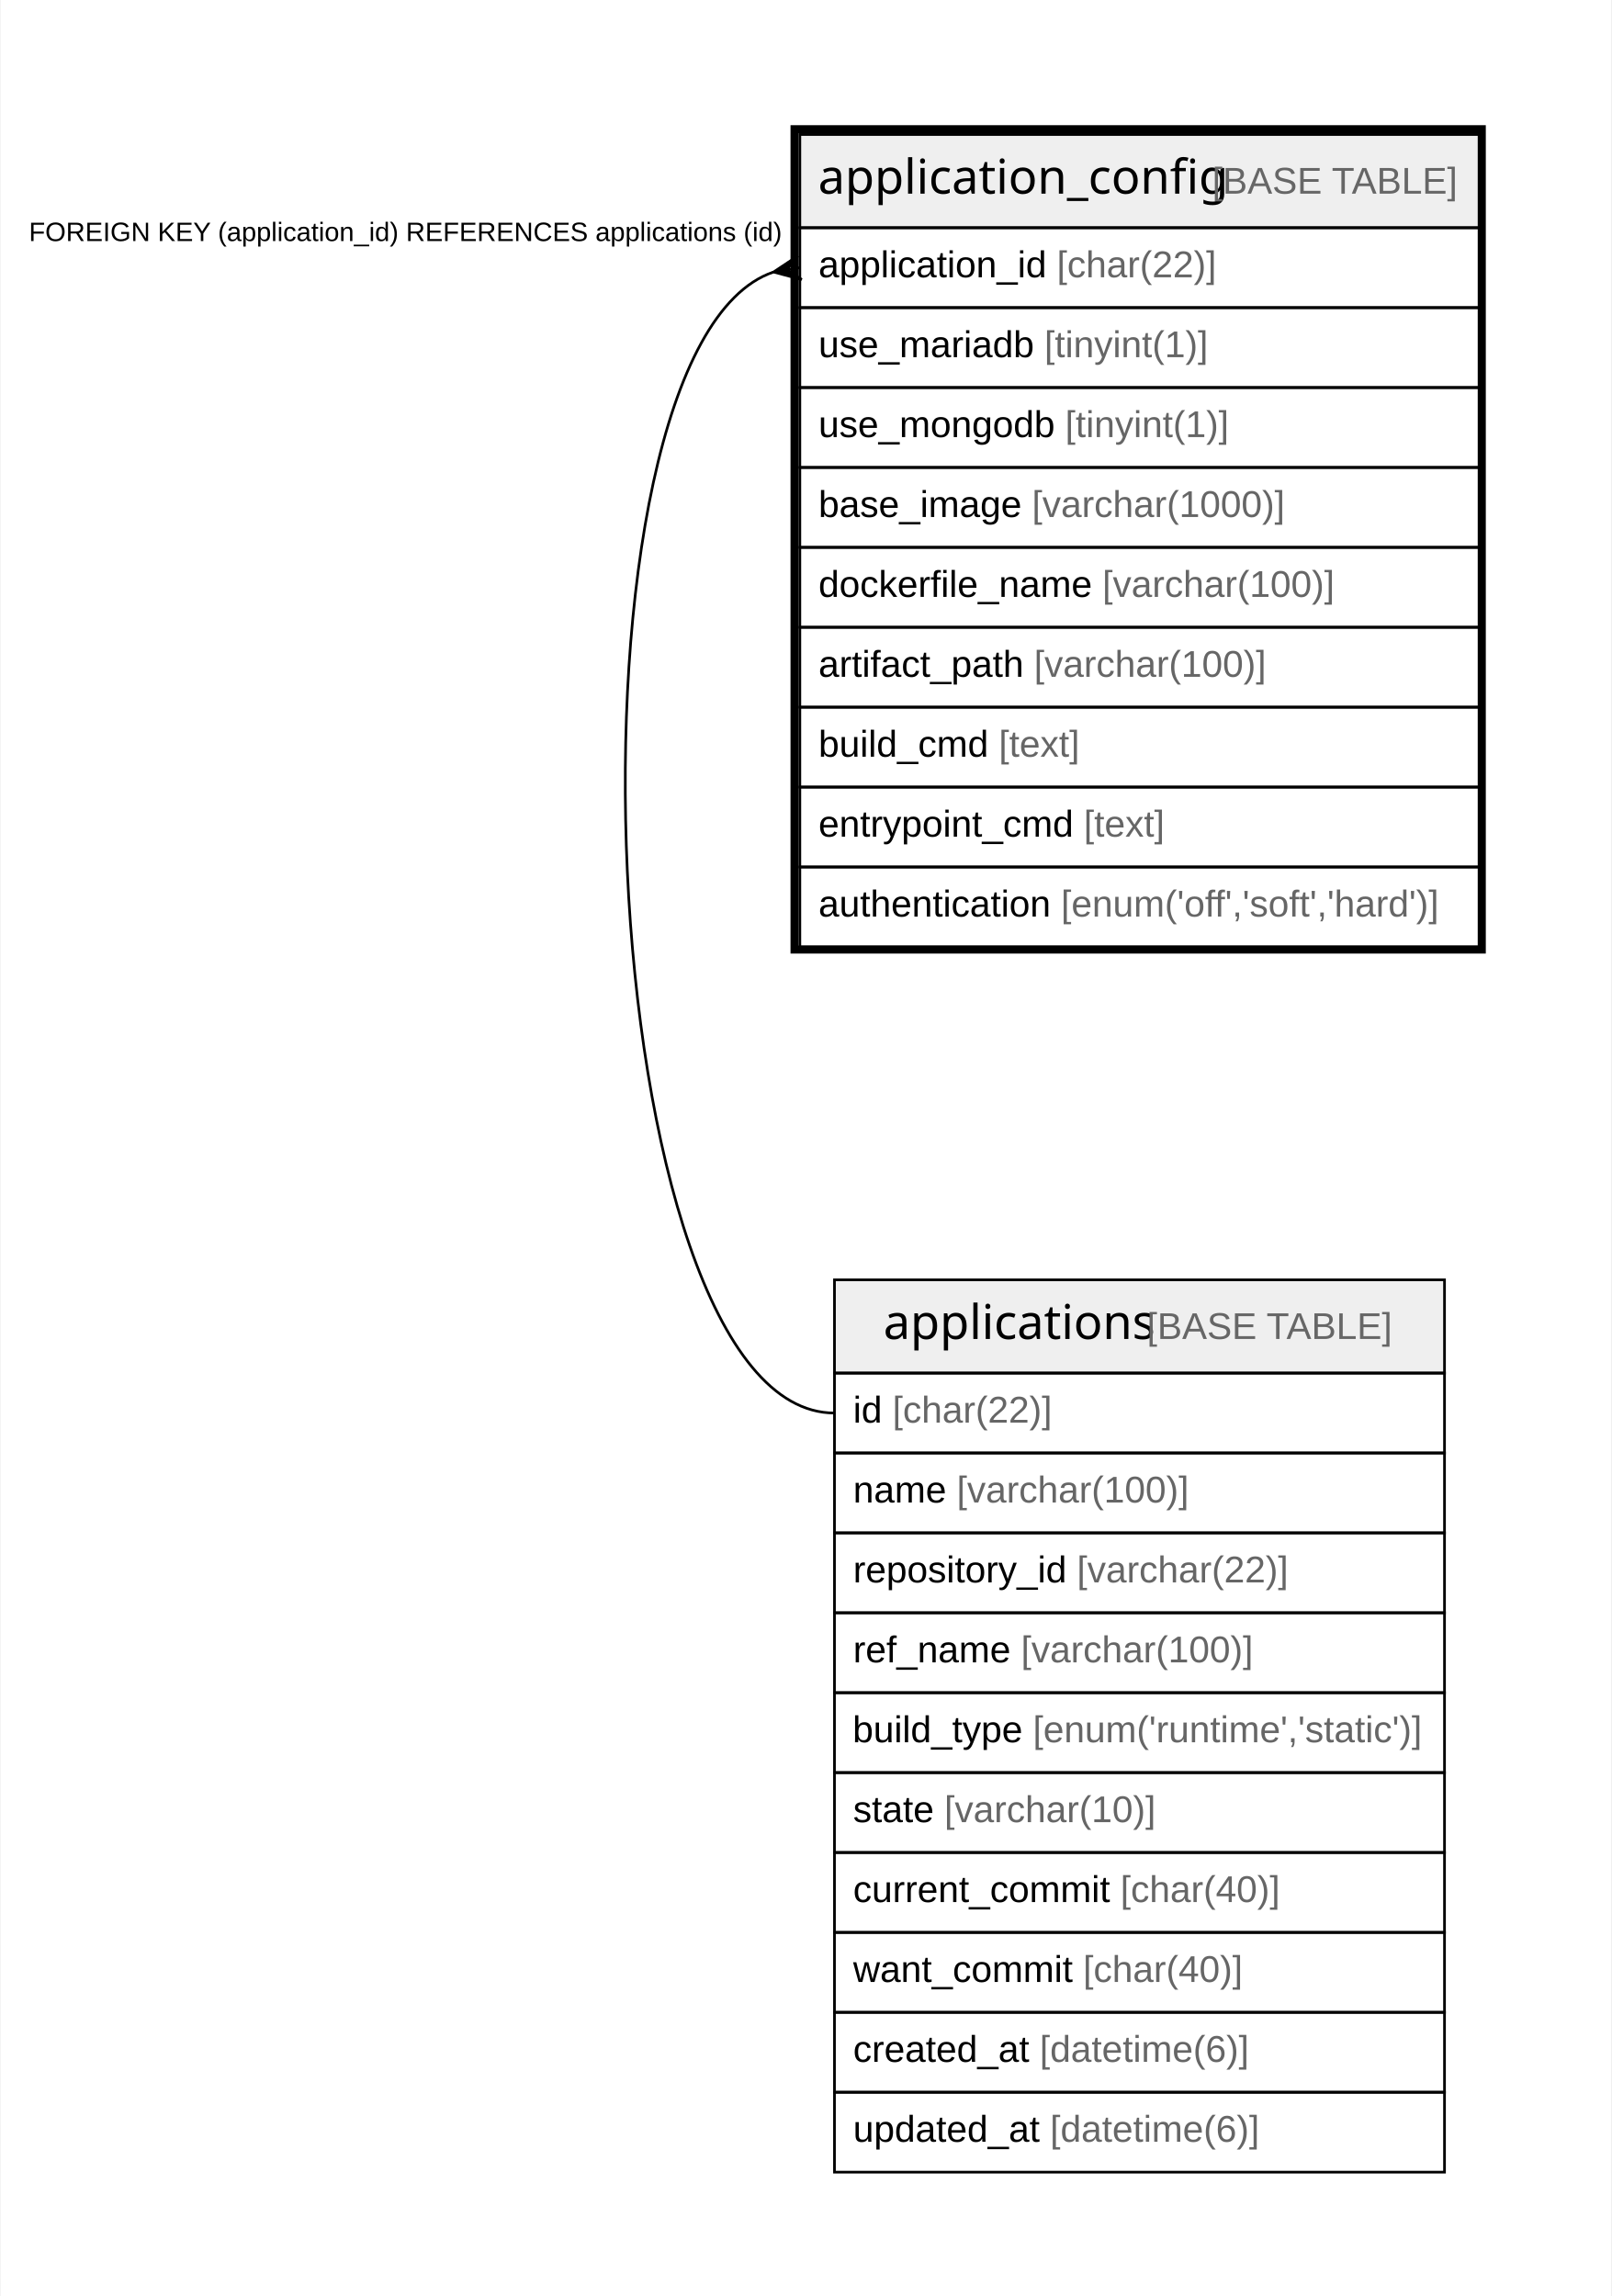
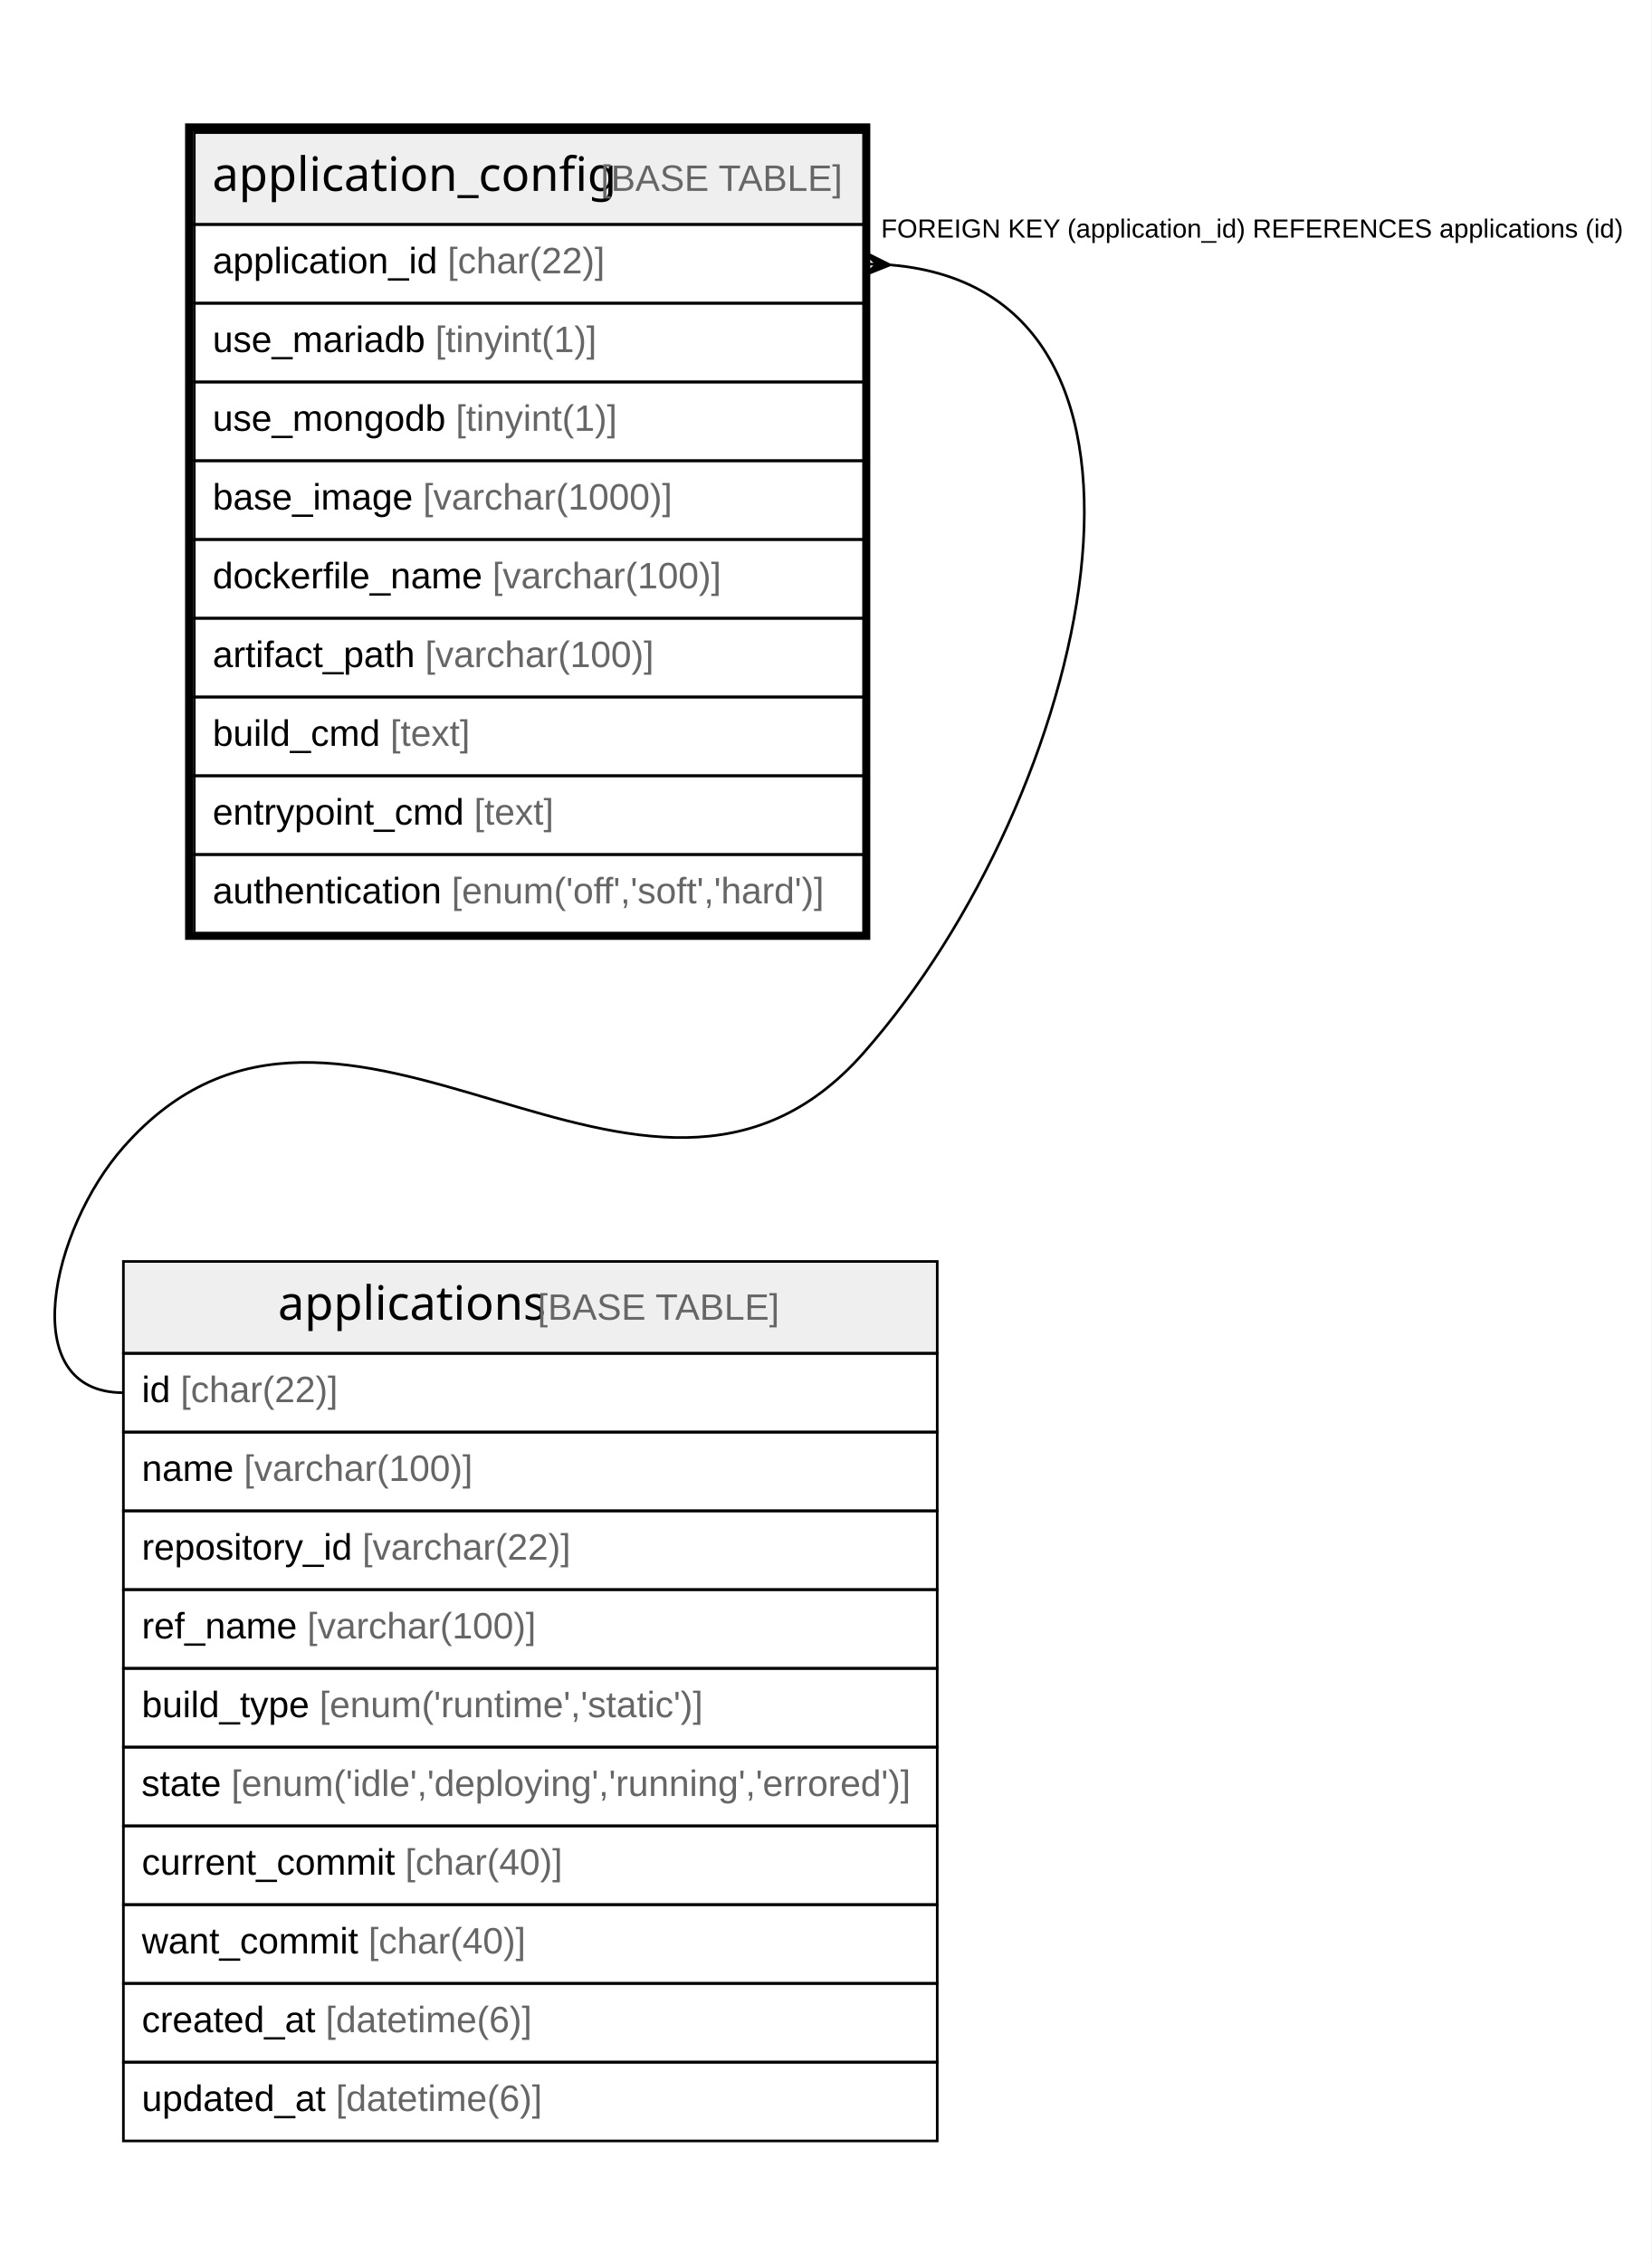
- <svg xmlns="http://www.w3.org/2000/svg" width="605pt" height="862pt" viewBox="0.00 0.00 604.50 862.00">
+ <svg xmlns="http://www.w3.org/2000/svg" width="629pt" height="862pt" viewBox="0.00 0.00 629.00 862.00">
  <g id="graph0" class="graph" transform="scale(1 1) rotate(0) translate(4 858)">
-     <polygon fill="#ffffff" stroke="transparent" points="-4,4 -4,-858 600.5,-858 600.5,4 -4,4" />
+     <polygon fill="#ffffff" stroke="transparent" points="-4,4 -4,-858 625,-858 625,4 -4,4" />
    <g id="node1" class="node">
-       <polygon fill="#efefef" stroke="transparent" points="296,-772.5 296,-807.5 551,-807.5 551,-772.5 296,-772.5" />
-       <polygon fill="none" stroke="#000000" points="296,-772.5 296,-807.5 551,-807.5 551,-772.5 296,-772.5" />
-       <text text-anchor="start" x="302.851" y="-785.3" font-family="Arial Bold" font-size="18.00" fill="#000000">application_config</text>
-       <text text-anchor="start" x="446.895" y="-785.3" font-family="Arial" font-size="14.00" fill="#000000"> </text>
-       <text text-anchor="start" x="450.785" y="-785.3" font-family="Arial" font-size="14.00" fill="#666666">[BASE TABLE]</text>
-       <polygon fill="none" stroke="#000000" points="296,-742.5 296,-772.5 551,-772.5 551,-742.5 296,-742.5" />
-       <text text-anchor="start" x="303" y="-753.9" font-family="Arial" font-size="14.00" fill="#000000">application_id </text>
-       <text text-anchor="start" x="392.468" y="-753.9" font-family="Arial" font-size="14.00" fill="#666666">[char(22)]</text>
-       <polygon fill="none" stroke="#000000" points="296,-712.5 296,-742.5 551,-742.5 551,-712.5 296,-712.5" />
-       <text text-anchor="start" x="303" y="-723.9" font-family="Arial" font-size="14.00" fill="#000000">use_mariadb </text>
-       <text text-anchor="start" x="387.797" y="-723.9" font-family="Arial" font-size="14.00" fill="#666666">[tinyint(1)]</text>
-       <polygon fill="none" stroke="#000000" points="296,-682.5 296,-712.5 551,-712.5 551,-682.5 296,-682.5" />
-       <text text-anchor="start" x="303" y="-693.9" font-family="Arial" font-size="14.00" fill="#000000">use_mongodb </text>
-       <text text-anchor="start" x="395.595" y="-693.9" font-family="Arial" font-size="14.00" fill="#666666">[tinyint(1)]</text>
-       <polygon fill="none" stroke="#000000" points="296,-652.5 296,-682.5 551,-682.5 551,-652.5 296,-652.5" />
-       <text text-anchor="start" x="303" y="-663.9" font-family="Arial" font-size="14.00" fill="#000000">base_image </text>
-       <text text-anchor="start" x="383.136" y="-663.9" font-family="Arial" font-size="14.00" fill="#666666">[varchar(1000)]</text>
-       <polygon fill="none" stroke="#000000" points="296,-622.5 296,-652.5 551,-652.5 551,-622.5 296,-622.5" />
-       <text text-anchor="start" x="303" y="-633.9" font-family="Arial" font-size="14.00" fill="#000000">dockerfile_name </text>
-       <text text-anchor="start" x="409.576" y="-633.9" font-family="Arial" font-size="14.00" fill="#666666">[varchar(100)]</text>
-       <polygon fill="none" stroke="#000000" points="296,-592.5 296,-622.5 551,-622.5 551,-592.5 296,-592.5" />
-       <text text-anchor="start" x="303" y="-603.9" font-family="Arial" font-size="14.00" fill="#000000">artifact_path </text>
-       <text text-anchor="start" x="383.916" y="-603.9" font-family="Arial" font-size="14.00" fill="#666666">[varchar(100)]</text>
-       <polygon fill="none" stroke="#000000" points="296,-562.5 296,-592.5 551,-592.5 551,-562.5 296,-562.5" />
-       <text text-anchor="start" x="303" y="-573.9" font-family="Arial" font-size="14.00" fill="#000000">build_cmd </text>
-       <text text-anchor="start" x="370.677" y="-573.9" font-family="Arial" font-size="14.00" fill="#666666">[text]</text>
-       <polygon fill="none" stroke="#000000" points="296,-532.5 296,-562.5 551,-562.5 551,-532.5 296,-532.5" />
-       <text text-anchor="start" x="303" y="-543.9" font-family="Arial" font-size="14.00" fill="#000000">entrypoint_cmd </text>
-       <text text-anchor="start" x="402.578" y="-543.9" font-family="Arial" font-size="14.00" fill="#666666">[text]</text>
-       <polygon fill="none" stroke="#000000" points="296,-502.5 296,-532.5 551,-532.5 551,-502.5 296,-502.5" />
-       <text text-anchor="start" x="303" y="-513.9" font-family="Arial" font-size="14.00" fill="#000000">authentication </text>
-       <text text-anchor="start" x="394.036" y="-513.9" font-family="Arial" font-size="14.00" fill="#666666">[enum('off','soft','hard')]</text>
-       <polygon fill="none" stroke="#000000" stroke-width="3" points="294,-501.5 294,-809.5 552,-809.5 552,-501.5 294,-501.5" />
+       <polygon fill="#efefef" stroke="transparent" points="70,-772.5 70,-807.5 325,-807.5 325,-772.5 70,-772.5" />
+       <polygon fill="none" stroke="#000000" points="70,-772.5 70,-807.5 325,-807.5 325,-772.5 70,-772.5" />
+       <text text-anchor="start" x="76.852" y="-785.3" font-family="Arial Bold" font-size="18.00" fill="#000000">application_config</text>
+       <text text-anchor="start" x="220.895" y="-785.3" font-family="Arial" font-size="14.00" fill="#000000"> </text>
+       <text text-anchor="start" x="224.785" y="-785.3" font-family="Arial" font-size="14.00" fill="#666666">[BASE TABLE]</text>
+       <polygon fill="none" stroke="#000000" points="70,-742.5 70,-772.5 325,-772.5 325,-742.5 70,-742.5" />
+       <text text-anchor="start" x="77" y="-753.9" font-family="Arial" font-size="14.00" fill="#000000">application_id </text>
+       <text text-anchor="start" x="166.468" y="-753.9" font-family="Arial" font-size="14.00" fill="#666666">[char(22)]</text>
+       <polygon fill="none" stroke="#000000" points="70,-712.5 70,-742.5 325,-742.5 325,-712.5 70,-712.5" />
+       <text text-anchor="start" x="77" y="-723.9" font-family="Arial" font-size="14.00" fill="#000000">use_mariadb </text>
+       <text text-anchor="start" x="161.797" y="-723.9" font-family="Arial" font-size="14.00" fill="#666666">[tinyint(1)]</text>
+       <polygon fill="none" stroke="#000000" points="70,-682.5 70,-712.5 325,-712.5 325,-682.5 70,-682.5" />
+       <text text-anchor="start" x="77" y="-693.9" font-family="Arial" font-size="14.00" fill="#000000">use_mongodb </text>
+       <text text-anchor="start" x="169.595" y="-693.9" font-family="Arial" font-size="14.00" fill="#666666">[tinyint(1)]</text>
+       <polygon fill="none" stroke="#000000" points="70,-652.5 70,-682.5 325,-682.5 325,-652.5 70,-652.5" />
+       <text text-anchor="start" x="77" y="-663.9" font-family="Arial" font-size="14.00" fill="#000000">base_image </text>
+       <text text-anchor="start" x="157.136" y="-663.9" font-family="Arial" font-size="14.00" fill="#666666">[varchar(1000)]</text>
+       <polygon fill="none" stroke="#000000" points="70,-622.5 70,-652.5 325,-652.5 325,-622.5 70,-622.5" />
+       <text text-anchor="start" x="77" y="-633.9" font-family="Arial" font-size="14.00" fill="#000000">dockerfile_name </text>
+       <text text-anchor="start" x="183.576" y="-633.9" font-family="Arial" font-size="14.00" fill="#666666">[varchar(100)]</text>
+       <polygon fill="none" stroke="#000000" points="70,-592.5 70,-622.5 325,-622.5 325,-592.5 70,-592.5" />
+       <text text-anchor="start" x="77" y="-603.9" font-family="Arial" font-size="14.00" fill="#000000">artifact_path </text>
+       <text text-anchor="start" x="157.916" y="-603.9" font-family="Arial" font-size="14.00" fill="#666666">[varchar(100)]</text>
+       <polygon fill="none" stroke="#000000" points="70,-562.5 70,-592.5 325,-592.5 325,-562.5 70,-562.5" />
+       <text text-anchor="start" x="77" y="-573.9" font-family="Arial" font-size="14.00" fill="#000000">build_cmd </text>
+       <text text-anchor="start" x="144.677" y="-573.9" font-family="Arial" font-size="14.00" fill="#666666">[text]</text>
+       <polygon fill="none" stroke="#000000" points="70,-532.5 70,-562.5 325,-562.5 325,-532.5 70,-532.5" />
+       <text text-anchor="start" x="77" y="-543.9" font-family="Arial" font-size="14.00" fill="#000000">entrypoint_cmd </text>
+       <text text-anchor="start" x="176.578" y="-543.9" font-family="Arial" font-size="14.00" fill="#666666">[text]</text>
+       <polygon fill="none" stroke="#000000" points="70,-502.5 70,-532.5 325,-532.5 325,-502.5 70,-502.5" />
+       <text text-anchor="start" x="77" y="-513.9" font-family="Arial" font-size="14.00" fill="#000000">authentication </text>
+       <text text-anchor="start" x="168.036" y="-513.9" font-family="Arial" font-size="14.00" fill="#666666">[enum('off','soft','hard')]</text>
+       <polygon fill="none" stroke="#000000" stroke-width="3" points="68,-501.5 68,-809.5 326,-809.5 326,-501.5 68,-501.5" />
    </g>
    <g id="node2" class="node">
-       <polygon fill="#efefef" stroke="transparent" points="309,-342.5 309,-377.5 538,-377.5 538,-342.5 309,-342.5" />
-       <polygon fill="none" stroke="#000000" points="309,-342.5 309,-377.5 538,-377.5 538,-342.5 309,-342.5" />
-       <text text-anchor="start" x="327.362" y="-355.3" font-family="Arial Bold" font-size="18.00" fill="#000000">applications</text>
-       <text text-anchor="start" x="422.384" y="-355.3" font-family="Arial" font-size="14.00" fill="#000000"> </text>
-       <text text-anchor="start" x="426.275" y="-355.3" font-family="Arial" font-size="14.00" fill="#666666">[BASE TABLE]</text>
-       <polygon fill="none" stroke="#000000" points="309,-312.5 309,-342.5 538,-342.5 538,-312.5 309,-312.5" />
-       <text text-anchor="start" x="316" y="-323.9" font-family="Arial" font-size="14.00" fill="#000000">id </text>
-       <text text-anchor="start" x="330.78" y="-323.9" font-family="Arial" font-size="14.00" fill="#666666">[char(22)]</text>
-       <polygon fill="none" stroke="#000000" points="309,-282.5 309,-312.5 538,-312.5 538,-282.5 309,-282.5" />
-       <text text-anchor="start" x="316" y="-293.9" font-family="Arial" font-size="14.00" fill="#000000">name </text>
-       <text text-anchor="start" x="354.899" y="-293.9" font-family="Arial" font-size="14.00" fill="#666666">[varchar(100)]</text>
-       <polygon fill="none" stroke="#000000" points="309,-252.5 309,-282.5 538,-282.5 538,-252.5 309,-252.5" />
-       <text text-anchor="start" x="316" y="-263.9" font-family="Arial" font-size="14.00" fill="#000000">repository_id </text>
-       <text text-anchor="start" x="400.011" y="-263.9" font-family="Arial" font-size="14.00" fill="#666666">[varchar(22)]</text>
-       <polygon fill="none" stroke="#000000" points="309,-222.5 309,-252.5 538,-252.5 538,-222.5 309,-222.5" />
-       <text text-anchor="start" x="316" y="-233.9" font-family="Arial" font-size="14.00" fill="#000000">ref_name </text>
-       <text text-anchor="start" x="379.015" y="-233.9" font-family="Arial" font-size="14.00" fill="#666666">[varchar(100)]</text>
-       <polygon fill="none" stroke="#000000" points="309,-192.5 309,-222.5 538,-222.5 538,-192.5 309,-192.5" />
-       <text text-anchor="start" x="315.801" y="-203.9" font-family="Arial" font-size="14.00" fill="#000000">build_type </text>
-       <text text-anchor="start" x="383.491" y="-203.9" font-family="Arial" font-size="14.00" fill="#666666">[enum('runtime','static')]</text>
-       <polygon fill="none" stroke="#000000" points="309,-162.5 309,-192.5 538,-192.5 538,-162.5 309,-162.5" />
-       <text text-anchor="start" x="316" y="-173.9" font-family="Arial" font-size="14.00" fill="#000000">state </text>
-       <text text-anchor="start" x="350.237" y="-173.9" font-family="Arial" font-size="14.00" fill="#666666">[varchar(10)]</text>
-       <polygon fill="none" stroke="#000000" points="309,-132.5 309,-162.5 538,-162.5 538,-132.5 309,-132.5" />
-       <text text-anchor="start" x="316" y="-143.9" font-family="Arial" font-size="14.00" fill="#000000">current_commit </text>
-       <text text-anchor="start" x="416.334" y="-143.9" font-family="Arial" font-size="14.00" fill="#666666">[char(40)]</text>
-       <polygon fill="none" stroke="#000000" points="309,-102.5 309,-132.5 538,-132.5 538,-102.5 309,-102.5" />
-       <text text-anchor="start" x="316" y="-113.9" font-family="Arial" font-size="14.00" fill="#000000">want_commit </text>
-       <text text-anchor="start" x="402.337" y="-113.9" font-family="Arial" font-size="14.00" fill="#666666">[char(40)]</text>
-       <polygon fill="none" stroke="#000000" points="309,-72.5 309,-102.5 538,-102.5 538,-72.5 309,-72.5" />
-       <text text-anchor="start" x="316" y="-83.9" font-family="Arial" font-size="14.00" fill="#000000">created_at </text>
-       <text text-anchor="start" x="386.028" y="-83.9" font-family="Arial" font-size="14.00" fill="#666666">[datetime(6)]</text>
-       <polygon fill="none" stroke="#000000" points="309,-42.5 309,-72.5 538,-72.5 538,-42.5 309,-42.5" />
-       <text text-anchor="start" x="316" y="-53.9" font-family="Arial" font-size="14.00" fill="#000000">updated_at </text>
-       <text text-anchor="start" x="389.933" y="-53.9" font-family="Arial" font-size="14.00" fill="#666666">[datetime(6)]</text>
+       <polygon fill="#efefef" stroke="transparent" points="43,-342.5 43,-377.5 353,-377.5 353,-342.5 43,-342.5" />
+       <polygon fill="none" stroke="#000000" points="43,-342.5 43,-377.5 353,-377.5 353,-342.5 43,-342.5" />
+       <text text-anchor="start" x="101.862" y="-355.3" font-family="Arial Bold" font-size="18.00" fill="#000000">applications</text>
+       <text text-anchor="start" x="196.884" y="-355.3" font-family="Arial" font-size="14.00" fill="#000000"> </text>
+       <text text-anchor="start" x="200.775" y="-355.3" font-family="Arial" font-size="14.00" fill="#666666">[BASE TABLE]</text>
+       <polygon fill="none" stroke="#000000" points="43,-312.5 43,-342.5 353,-342.5 353,-312.5 43,-312.5" />
+       <text text-anchor="start" x="50" y="-323.9" font-family="Arial" font-size="14.00" fill="#000000">id </text>
+       <text text-anchor="start" x="64.78" y="-323.9" font-family="Arial" font-size="14.00" fill="#666666">[char(22)]</text>
+       <polygon fill="none" stroke="#000000" points="43,-282.5 43,-312.5 353,-312.5 353,-282.5 43,-282.5" />
+       <text text-anchor="start" x="50" y="-293.9" font-family="Arial" font-size="14.00" fill="#000000">name </text>
+       <text text-anchor="start" x="88.899" y="-293.9" font-family="Arial" font-size="14.00" fill="#666666">[varchar(100)]</text>
+       <polygon fill="none" stroke="#000000" points="43,-252.5 43,-282.5 353,-282.5 353,-252.5 43,-252.5" />
+       <text text-anchor="start" x="50" y="-263.9" font-family="Arial" font-size="14.00" fill="#000000">repository_id </text>
+       <text text-anchor="start" x="134.011" y="-263.9" font-family="Arial" font-size="14.00" fill="#666666">[varchar(22)]</text>
+       <polygon fill="none" stroke="#000000" points="43,-222.5 43,-252.5 353,-252.5 353,-222.5 43,-222.5" />
+       <text text-anchor="start" x="50" y="-233.9" font-family="Arial" font-size="14.00" fill="#000000">ref_name </text>
+       <text text-anchor="start" x="113.015" y="-233.9" font-family="Arial" font-size="14.00" fill="#666666">[varchar(100)]</text>
+       <polygon fill="none" stroke="#000000" points="43,-192.5 43,-222.5 353,-222.5 353,-192.5 43,-192.5" />
+       <text text-anchor="start" x="50" y="-203.9" font-family="Arial" font-size="14.00" fill="#000000">build_type </text>
+       <text text-anchor="start" x="117.69" y="-203.9" font-family="Arial" font-size="14.00" fill="#666666">[enum('runtime','static')]</text>
+       <polygon fill="none" stroke="#000000" points="43,-162.5 43,-192.5 353,-192.5 353,-162.5 43,-162.5" />
+       <text text-anchor="start" x="49.88" y="-173.9" font-family="Arial" font-size="14.00" fill="#000000">state </text>
+       <text text-anchor="start" x="84.117" y="-173.9" font-family="Arial" font-size="14.00" fill="#666666">[enum('idle','deploying','running','errored')]</text>
+       <polygon fill="none" stroke="#000000" points="43,-132.5 43,-162.5 353,-162.5 353,-132.5 43,-132.5" />
+       <text text-anchor="start" x="50" y="-143.9" font-family="Arial" font-size="14.00" fill="#000000">current_commit </text>
+       <text text-anchor="start" x="150.334" y="-143.9" font-family="Arial" font-size="14.00" fill="#666666">[char(40)]</text>
+       <polygon fill="none" stroke="#000000" points="43,-102.5 43,-132.5 353,-132.5 353,-102.5 43,-102.5" />
+       <text text-anchor="start" x="50" y="-113.9" font-family="Arial" font-size="14.00" fill="#000000">want_commit </text>
+       <text text-anchor="start" x="136.337" y="-113.9" font-family="Arial" font-size="14.00" fill="#666666">[char(40)]</text>
+       <polygon fill="none" stroke="#000000" points="43,-72.5 43,-102.5 353,-102.5 353,-72.5 43,-72.5" />
+       <text text-anchor="start" x="50" y="-83.9" font-family="Arial" font-size="14.00" fill="#000000">created_at </text>
+       <text text-anchor="start" x="120.028" y="-83.9" font-family="Arial" font-size="14.00" fill="#666666">[datetime(6)]</text>
+       <polygon fill="none" stroke="#000000" points="43,-42.5 43,-72.5 353,-72.5 353,-42.5 43,-42.5" />
+       <text text-anchor="start" x="50" y="-53.9" font-family="Arial" font-size="14.00" fill="#000000">updated_at </text>
+       <text text-anchor="start" x="123.933" y="-53.9" font-family="Arial" font-size="14.00" fill="#666666">[datetime(6)]</text>
    </g>
    <g id="edge1" class="edge">
-       <path fill="none" stroke="#000000" d="M286.061,-755.856C201.448,-726.987 216.855,-327.5 309,-327.5" />
-       <polygon fill="#000000" stroke="#000000" points="286.134,-755.868 295.266,-761.94 291.067,-756.684 296,-757.5 296,-757.5 296,-757.5 291.067,-756.684 296.734,-753.06 286.134,-755.868 286.134,-755.868" />
-       <text text-anchor="start" x="6.602" y="-767.5" font-family="Arial" font-size="10.00" fill="#000000">FOREIGN KEY (application_id) REFERENCES applications (id)</text>
+       <path fill="none" stroke="#000000" d="M335.194,-757.088C456.137,-747.009 410.929,-554.596 325,-457 241.505,-362.168 126.495,-515.832 43,-421 15.539,-389.811 1.444,-327.5 43,-327.5" />
+       <polygon fill="#000000" stroke="#000000" points="334.992,-757.096 324.818,-753.004 329.996,-757.298 325,-757.5 325,-757.5 325,-757.5 329.996,-757.298 325.182,-761.996 334.992,-757.096 334.992,-757.096" />
+       <text text-anchor="start" x="331.602" y="-767.5" font-family="Arial" font-size="10.00" fill="#000000">FOREIGN KEY (application_id) REFERENCES applications (id)</text>
    </g>
  </g>
</svg>
